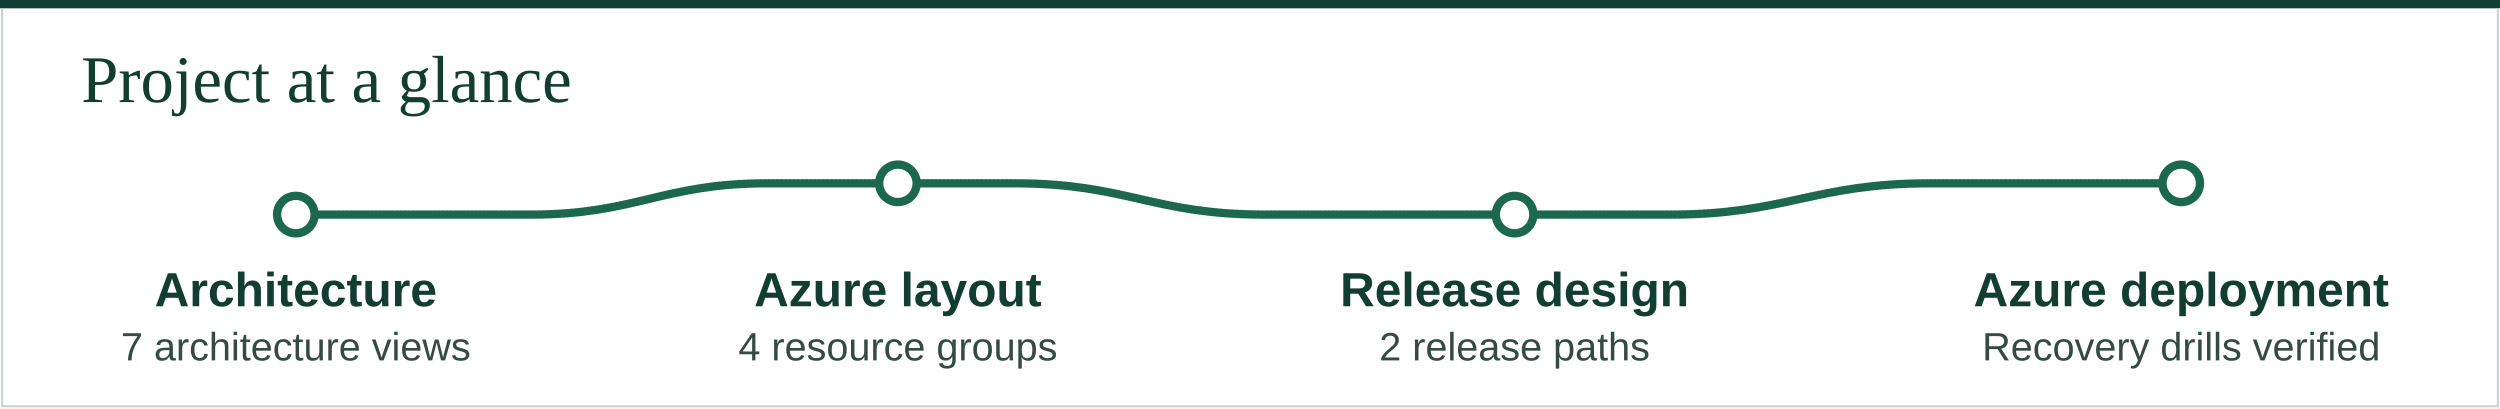
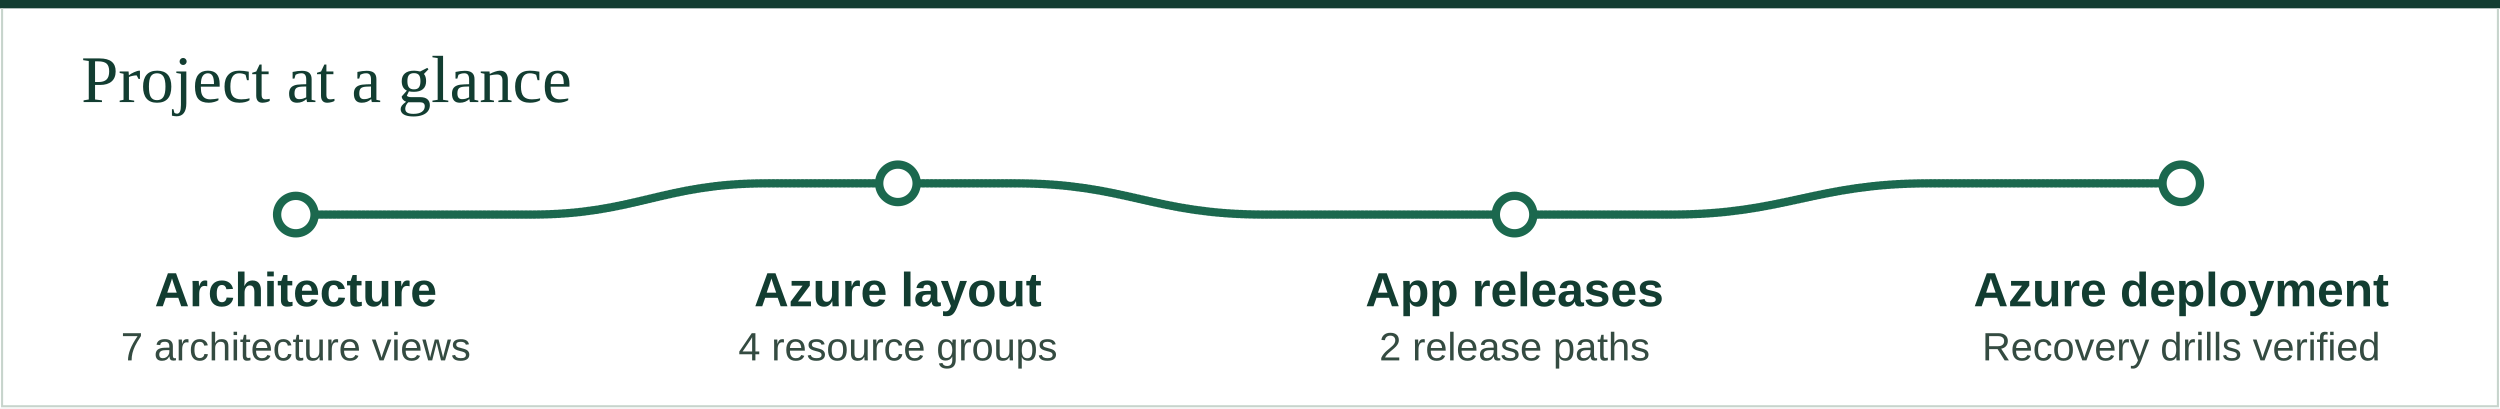
<svg xmlns="http://www.w3.org/2000/svg" width="1200" height="196" viewBox="0 0 1200 196" role="img" aria-labelledby="title description">
  <style>
    @media (prefers-reduced-motion: no-preference) {
      .route-highlight { animation: trace 3.2s ease-in-out both; }
    }
    @keyframes trace {
      from { stroke-dashoffset: 1; }
      to { stroke-dashoffset: 0; }
    }
  </style>
  <defs>
    <path id="design-route" pathLength="1" d="M142 103H255C305 103 318 88 368 88H487C541 88 553 103 607 103H802C857 103 871 88 926 88H1047" />
  </defs>
  <rect width="1200" height="196" fill="#ffffff" />
  <path d="M0 2h1200" stroke="#123d31" stroke-width="4" />
  <path d="M1 4v191h1198V4" fill="none" stroke="#c7d4cc" />
  <text x="39" y="49" fill="#123d31" font-family="Georgia, Times New Roman, serif" font-size="32">Project at a glance</text>
  <g fill="none" stroke-linecap="round">
    <use href="#design-route" stroke="#b0c5b9" stroke-width="3" />
    <use class="route-highlight" href="#design-route" stroke="#1b684e" stroke-width="4" stroke-dasharray="1" />
  </g>
  <g fill="#ffffff" stroke="#1b684e" stroke-width="4">
    <circle cx="142" cy="103" r="9" />
    <circle cx="431" cy="88" r="9" />
    <circle cx="727" cy="103" r="9" />
    <circle cx="1047" cy="88" r="9" />
  </g>
  <g fill="#123d31" font-family="Arial, Helvetica, sans-serif" font-size="23" font-weight="700" text-anchor="middle">
    <text x="142" y="147">Architecture</text>
    <text x="431" y="147">Azure layout</text>
-     <text x="727" y="147">Release design</text>
+     <text x="727" y="147">App releases</text>
    <text x="1047" y="147">Azure deployment</text>
  </g>
  <g fill="#344b41" font-family="Arial, Helvetica, sans-serif" font-size="19" text-anchor="middle">
    <text x="142" y="173">7 architecture views</text>
    <text x="431" y="173">4 resource groups</text>
    <text x="727" y="173">2 release paths</text>
    <text x="1047" y="173">Recovery drills verified</text>
  </g>
</svg>
